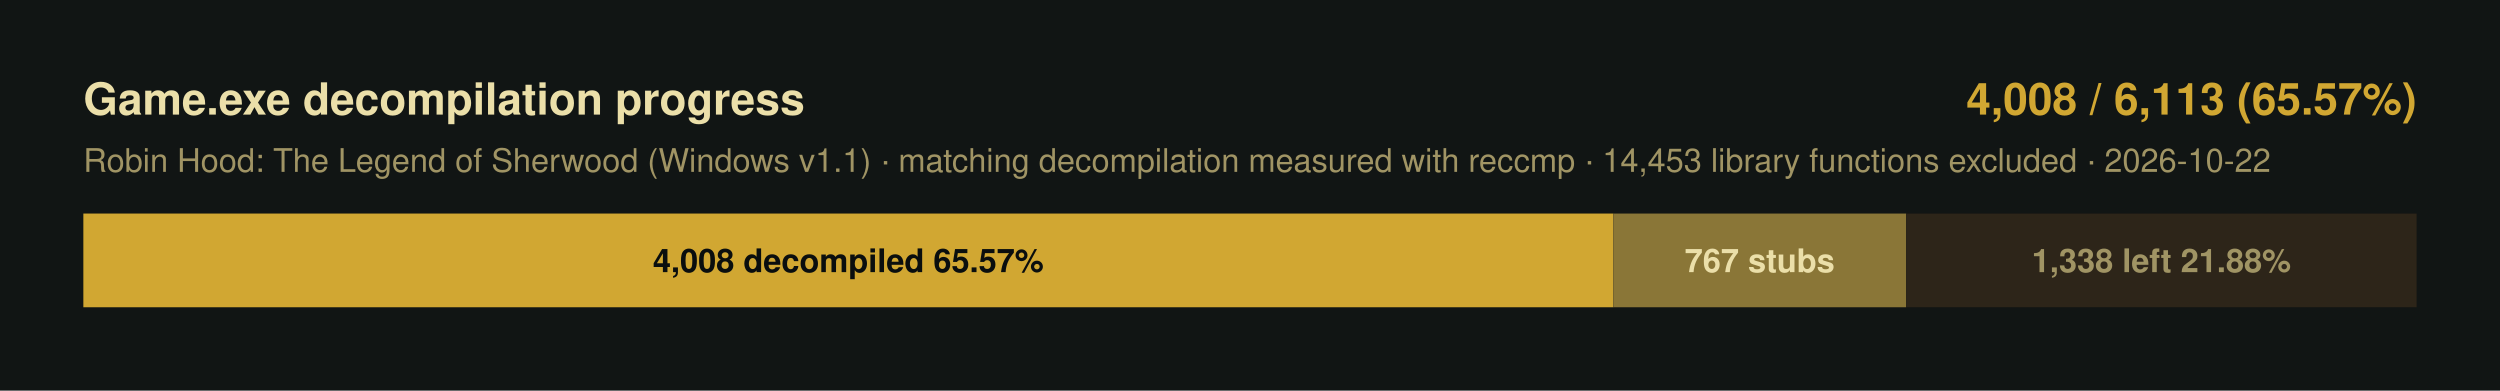
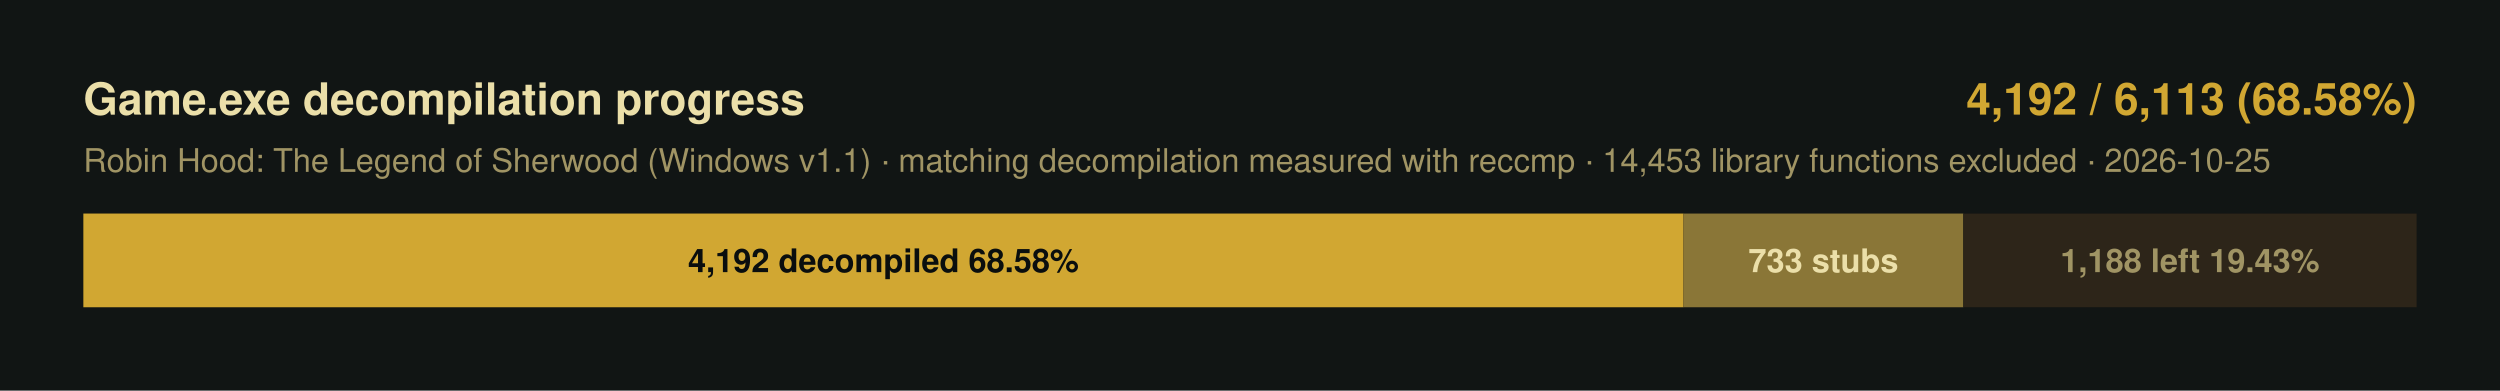
- <svg xmlns="http://www.w3.org/2000/svg" width="960" height="150" viewBox="0 0 960 150" role="img" aria-label="Matching progress: 4008 of 6113 game functions decompiled">
+ <svg xmlns="http://www.w3.org/2000/svg" width="960" height="150" viewBox="0 0 960 150" role="img" aria-label="Matching progress: 4192 of 6113 game functions decompiled">
  <defs>
    <clipPath id="bar-clip">
      <rect x="32" y="82" width="896" height="36" />
    </clipPath>
  </defs>
  <rect width="960" height="150" fill="#111514" />
  <text x="32" y="44" font-family="Helvetica, Arial, sans-serif" font-size="17" fill="#EBDFA9" font-weight="600">Game.exe decompilation progress</text>
-   <text x="928" y="44" font-family="Helvetica, Arial, sans-serif" font-size="17" fill="#D1A732" font-weight="600" text-anchor="end">4,008 / 6,113  (65.57%)</text>
-   <text x="32" y="66" font-family="Helvetica, Arial, sans-serif" font-size="12.5" fill="#A09464">Robin Hood: The Legend of Sherwood (Windows v1.1) · matching decompilation measured with reccmp · 14,453 library functions excluded · 2026-10-22</text>
+   <text x="928" y="44" font-family="Helvetica, Arial, sans-serif" font-size="17" fill="#D1A732" font-weight="600" text-anchor="end">4,192 / 6,113  (68.58%)</text>
+   <text x="32" y="66" font-family="Helvetica, Arial, sans-serif" font-size="12.5" fill="#A09464">Robin Hood: The Legend of Sherwood (Windows v1.1) · matching decompilation measured with reccmp · 14,453 library functions excluded · 2026-10-25</text>
  <rect x="32" y="82" width="896" height="36" fill="#0A0E0E" />
  <g clip-path="url(#bar-clip)">
-     <rect x="32.00" y="82" width="587.51" height="36" fill="#D1A732" />
-     <rect x="619.51" y="82" width="112.45" height="36" fill="#8A7637" />
-     <rect x="731.96" y="82" width="196.04" height="36" fill="#2D2519" />
+     <rect x="32.00" y="82" width="614.48" height="36" fill="#D1A732" />
+     <rect x="646.48" y="82" width="107.43" height="36" fill="#8A7637" />
+     <rect x="753.91" y="82" width="174.09" height="36" fill="#2D2519" />
  </g>
-   <text x="325.75" y="104.5" font-family="Helvetica, Arial, sans-serif" font-size="12.5" fill="#0A0E0E" font-weight="600" text-anchor="middle">4,008 decompiled  65.57%</text>
-   <text x="675.73" y="104.5" font-family="Helvetica, Arial, sans-serif" font-size="12.5" fill="#EBDFA9" font-weight="600" text-anchor="middle">767 stubs</text>
-   <text x="829.98" y="104.5" font-family="Helvetica, Arial, sans-serif" font-size="12.5" fill="#A09464" font-weight="600" text-anchor="middle">1,338 left  21.88%</text>
+   <text x="339.24" y="104.5" font-family="Helvetica, Arial, sans-serif" font-size="12.5" fill="#0A0E0E" font-weight="600" text-anchor="middle">4,192 decompiled  68.58%</text>
+   <text x="700.19" y="104.5" font-family="Helvetica, Arial, sans-serif" font-size="12.5" fill="#EBDFA9" font-weight="600" text-anchor="middle">733 stubs</text>
+   <text x="840.95" y="104.5" font-family="Helvetica, Arial, sans-serif" font-size="12.5" fill="#A09464" font-weight="600" text-anchor="middle">1,188 left  19.43%</text>
</svg>
